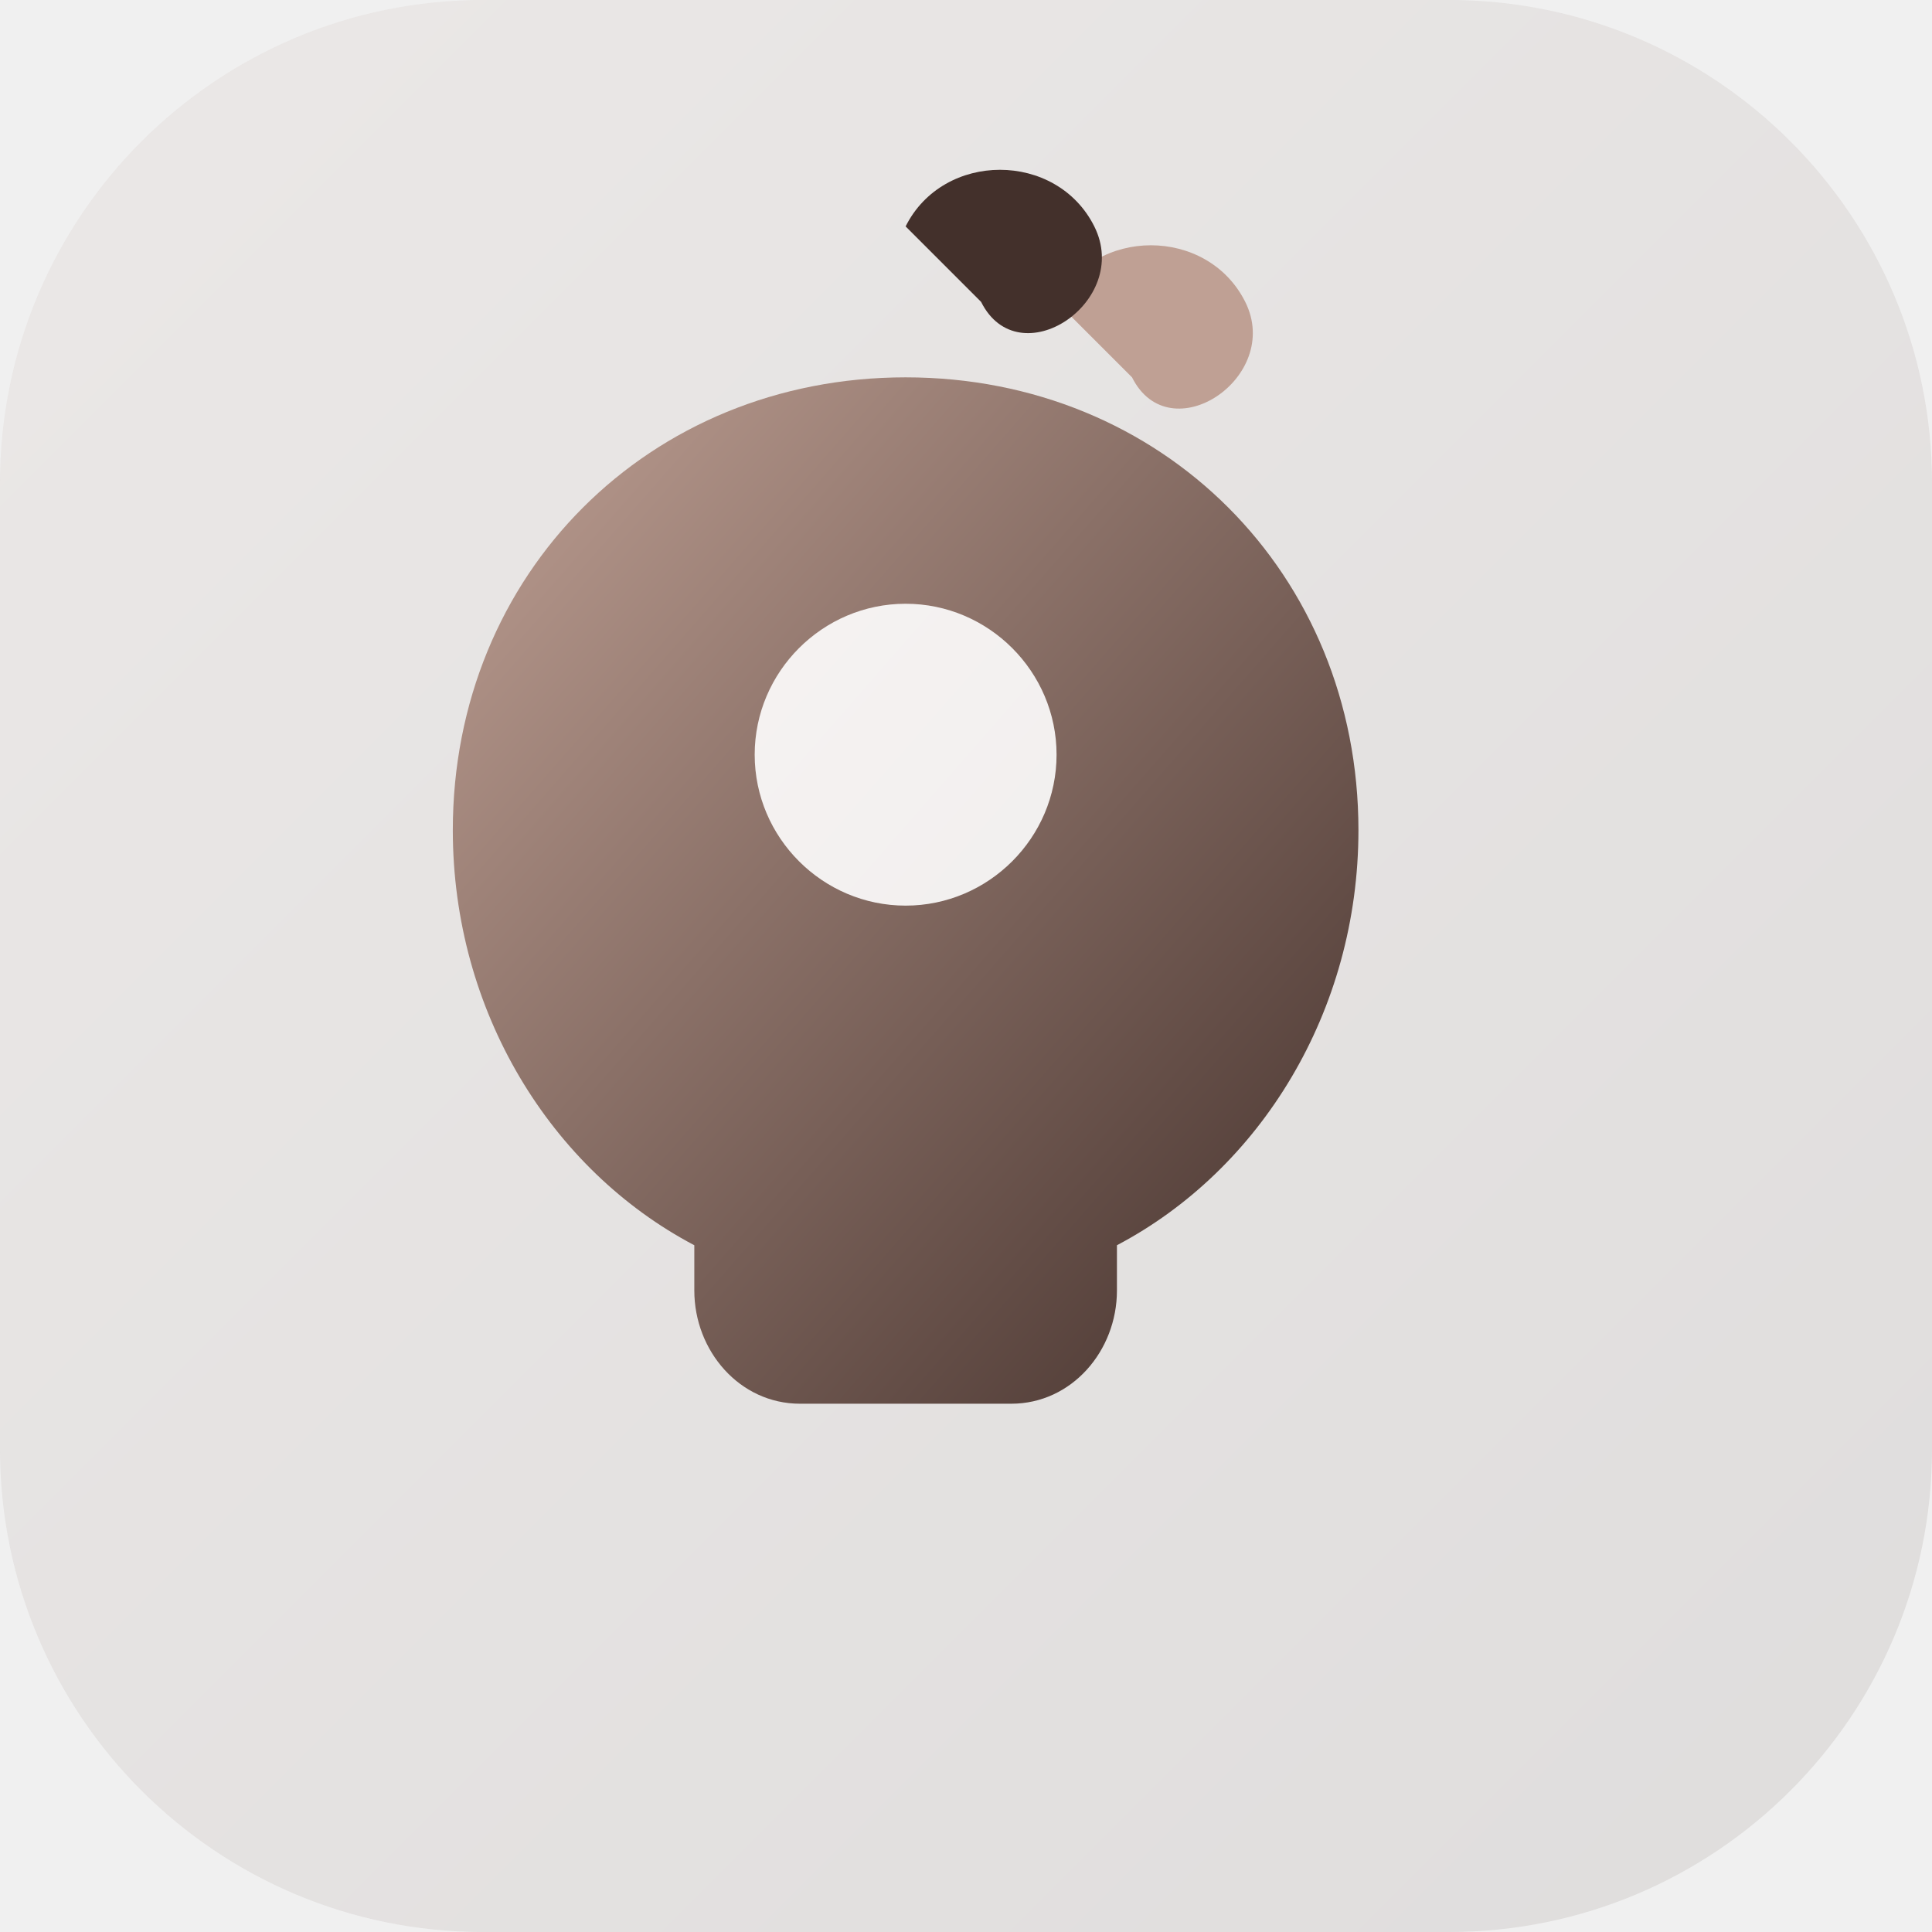
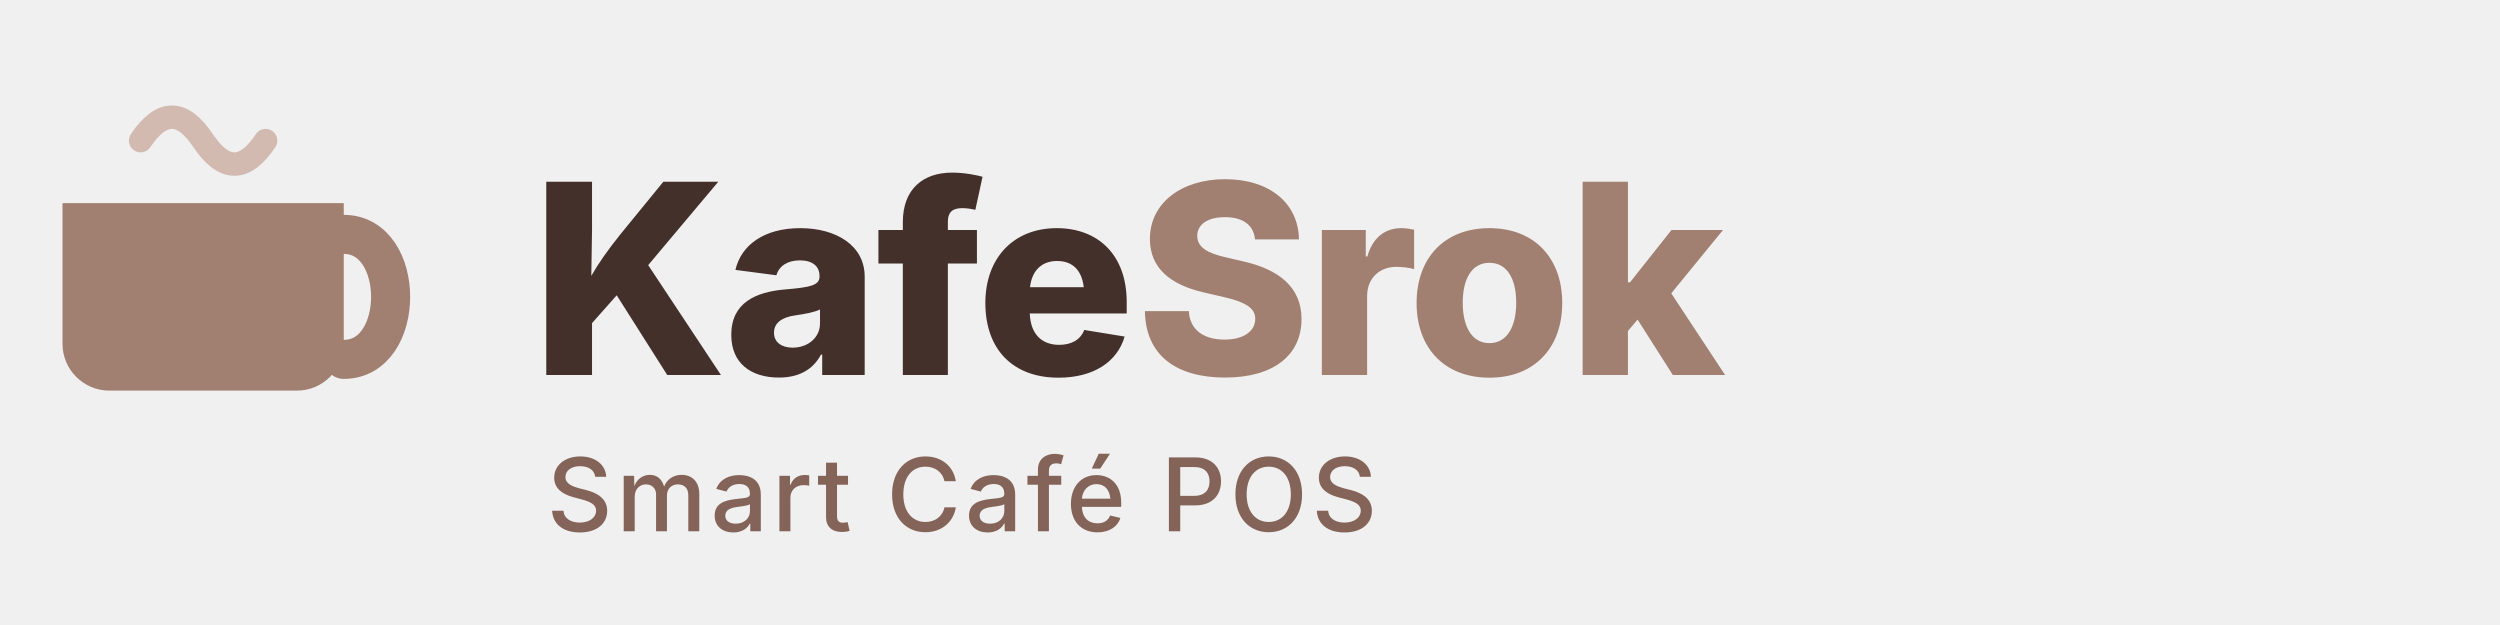
- <svg xmlns="http://www.w3.org/2000/svg" viewBox="0 0 512 512">
-   <defs>
-     <linearGradient id="coffeeGradient" x1="0%" y1="0%" x2="100%" y2="100%">
-       <stop offset="0%" style="stop-color:#bfa094;stop-opacity:1" />
-       <stop offset="100%" style="stop-color:#43302b;stop-opacity:1" />
-     </linearGradient>
-   </defs>
-   <rect width="512" height="512" rx="128" fill="url(#coffeeGradient)" fill-opacity="0.1" />
-   <path d="M360 220c0-68-52-120-120-120s-120 52-120 120c0 48 26 90 64 110v12c0 16 12 30 28 30h56c16 0 28-14 28-30v-12c38-20 64-62 64-110z" fill="url(#coffeeGradient)" />
-   <path d="M240 160c-22 0-40 18-40 40s18 40 40 40 40-18 40-40-18-40-40-40z" fill="#ffffff" fill-opacity="0.9" />
-   <path d="M280 80c10-20 40-20 50 0s-20 40-30 20z" fill="#bfa094" />
-   <path d="M240 60c10-20 40-20 50 0s-20 40-30 20z" fill="#43302b" />
+ <svg xmlns="http://www.w3.org/2000/svg" width="320" height="80" viewBox="0 0 320 80" fill="none">
+   <g transform="translate(0, 8)">
+     <path d="M8 18 H44 V36 A6 6 0 0 1 38 42 H14 A6 6 0 0 1 8 36 V18 Z" fill="#a18072" />
+     <path d="M44 22 C52 22, 52 38, 44 38" stroke="#a18072" stroke-width="5" stroke-linecap="round" fill="none" />
+     <path d="M18 10 Q22 4 26 10 T34 10" stroke="#d2bab0" stroke-width="3" stroke-linecap="round" fill="none" />
+   </g>
+   <text x="68" y="48" font-size="34" font-weight="800" fill="#43302b" font-family="'Outfit', 'Inter', sans-serif" letter-spacing="-0.5">
+     Kafe<tspan fill="#a18072">Srok</tspan>
+   </text>
+   <text x="70" y="68" font-size="13" font-weight="500" fill="#846358" font-family="'Inter', sans-serif" letter-spacing="0.5">
+     Smart Café POS
+   </text>
</svg>
